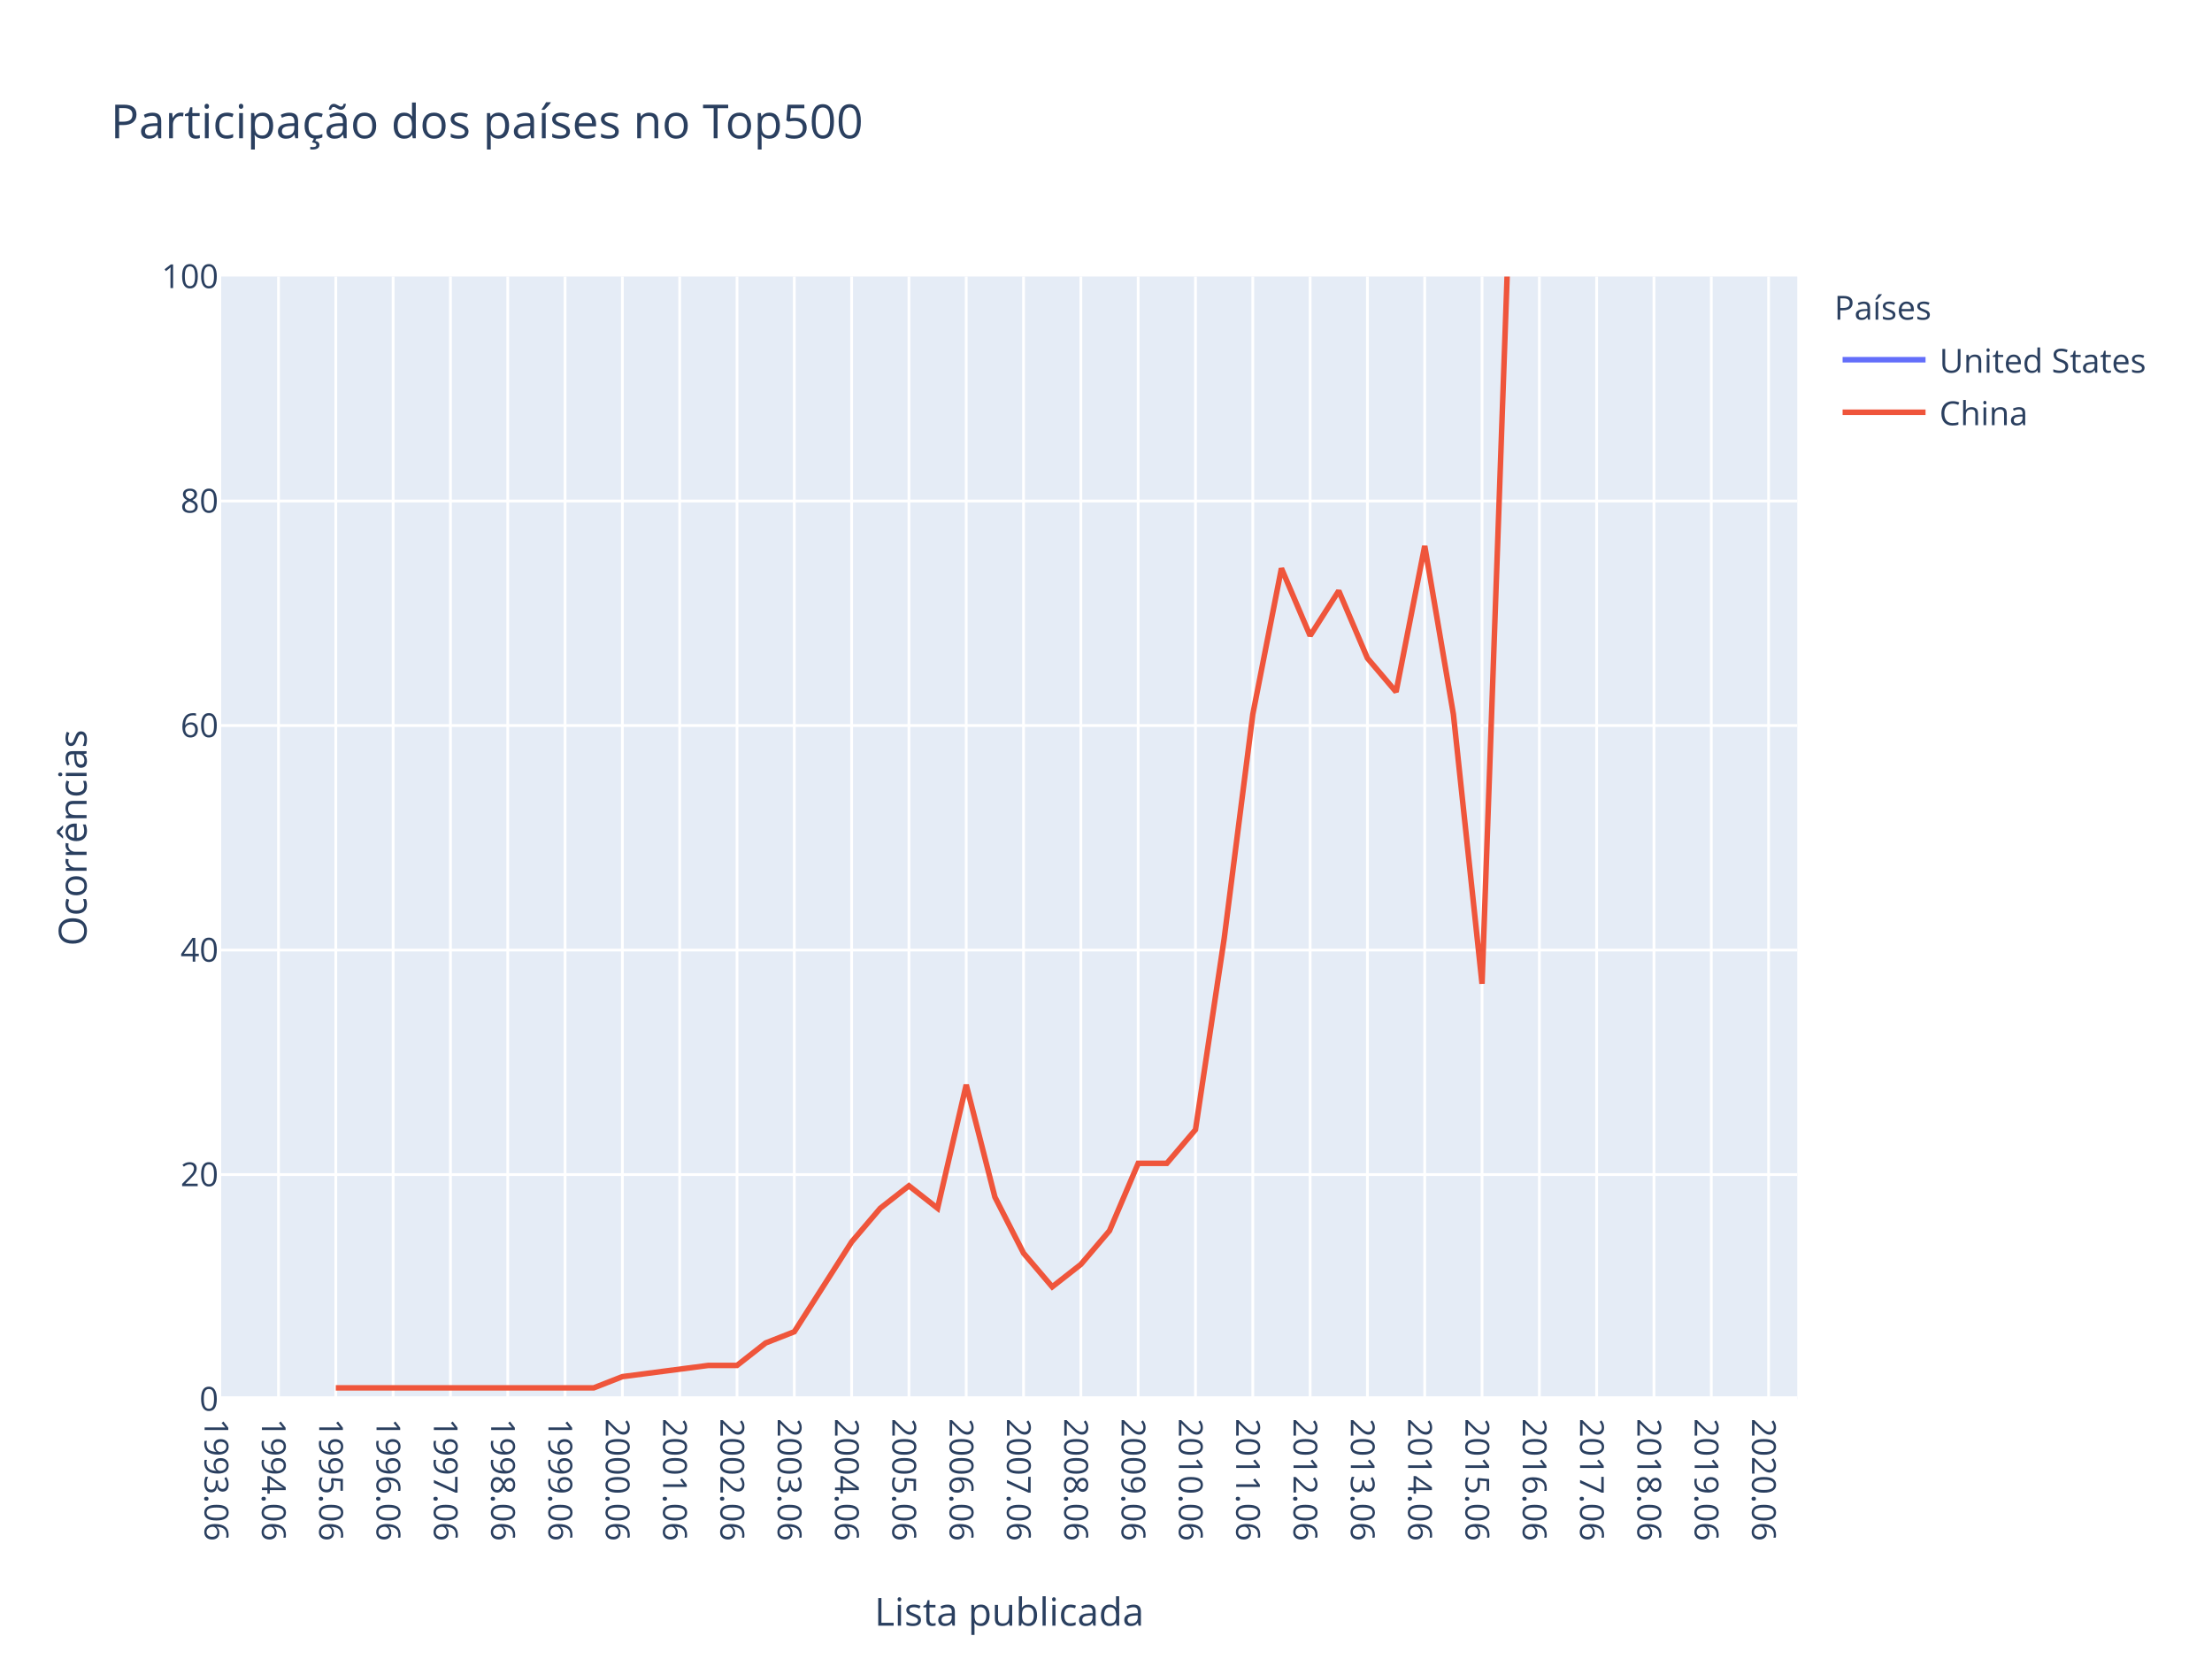
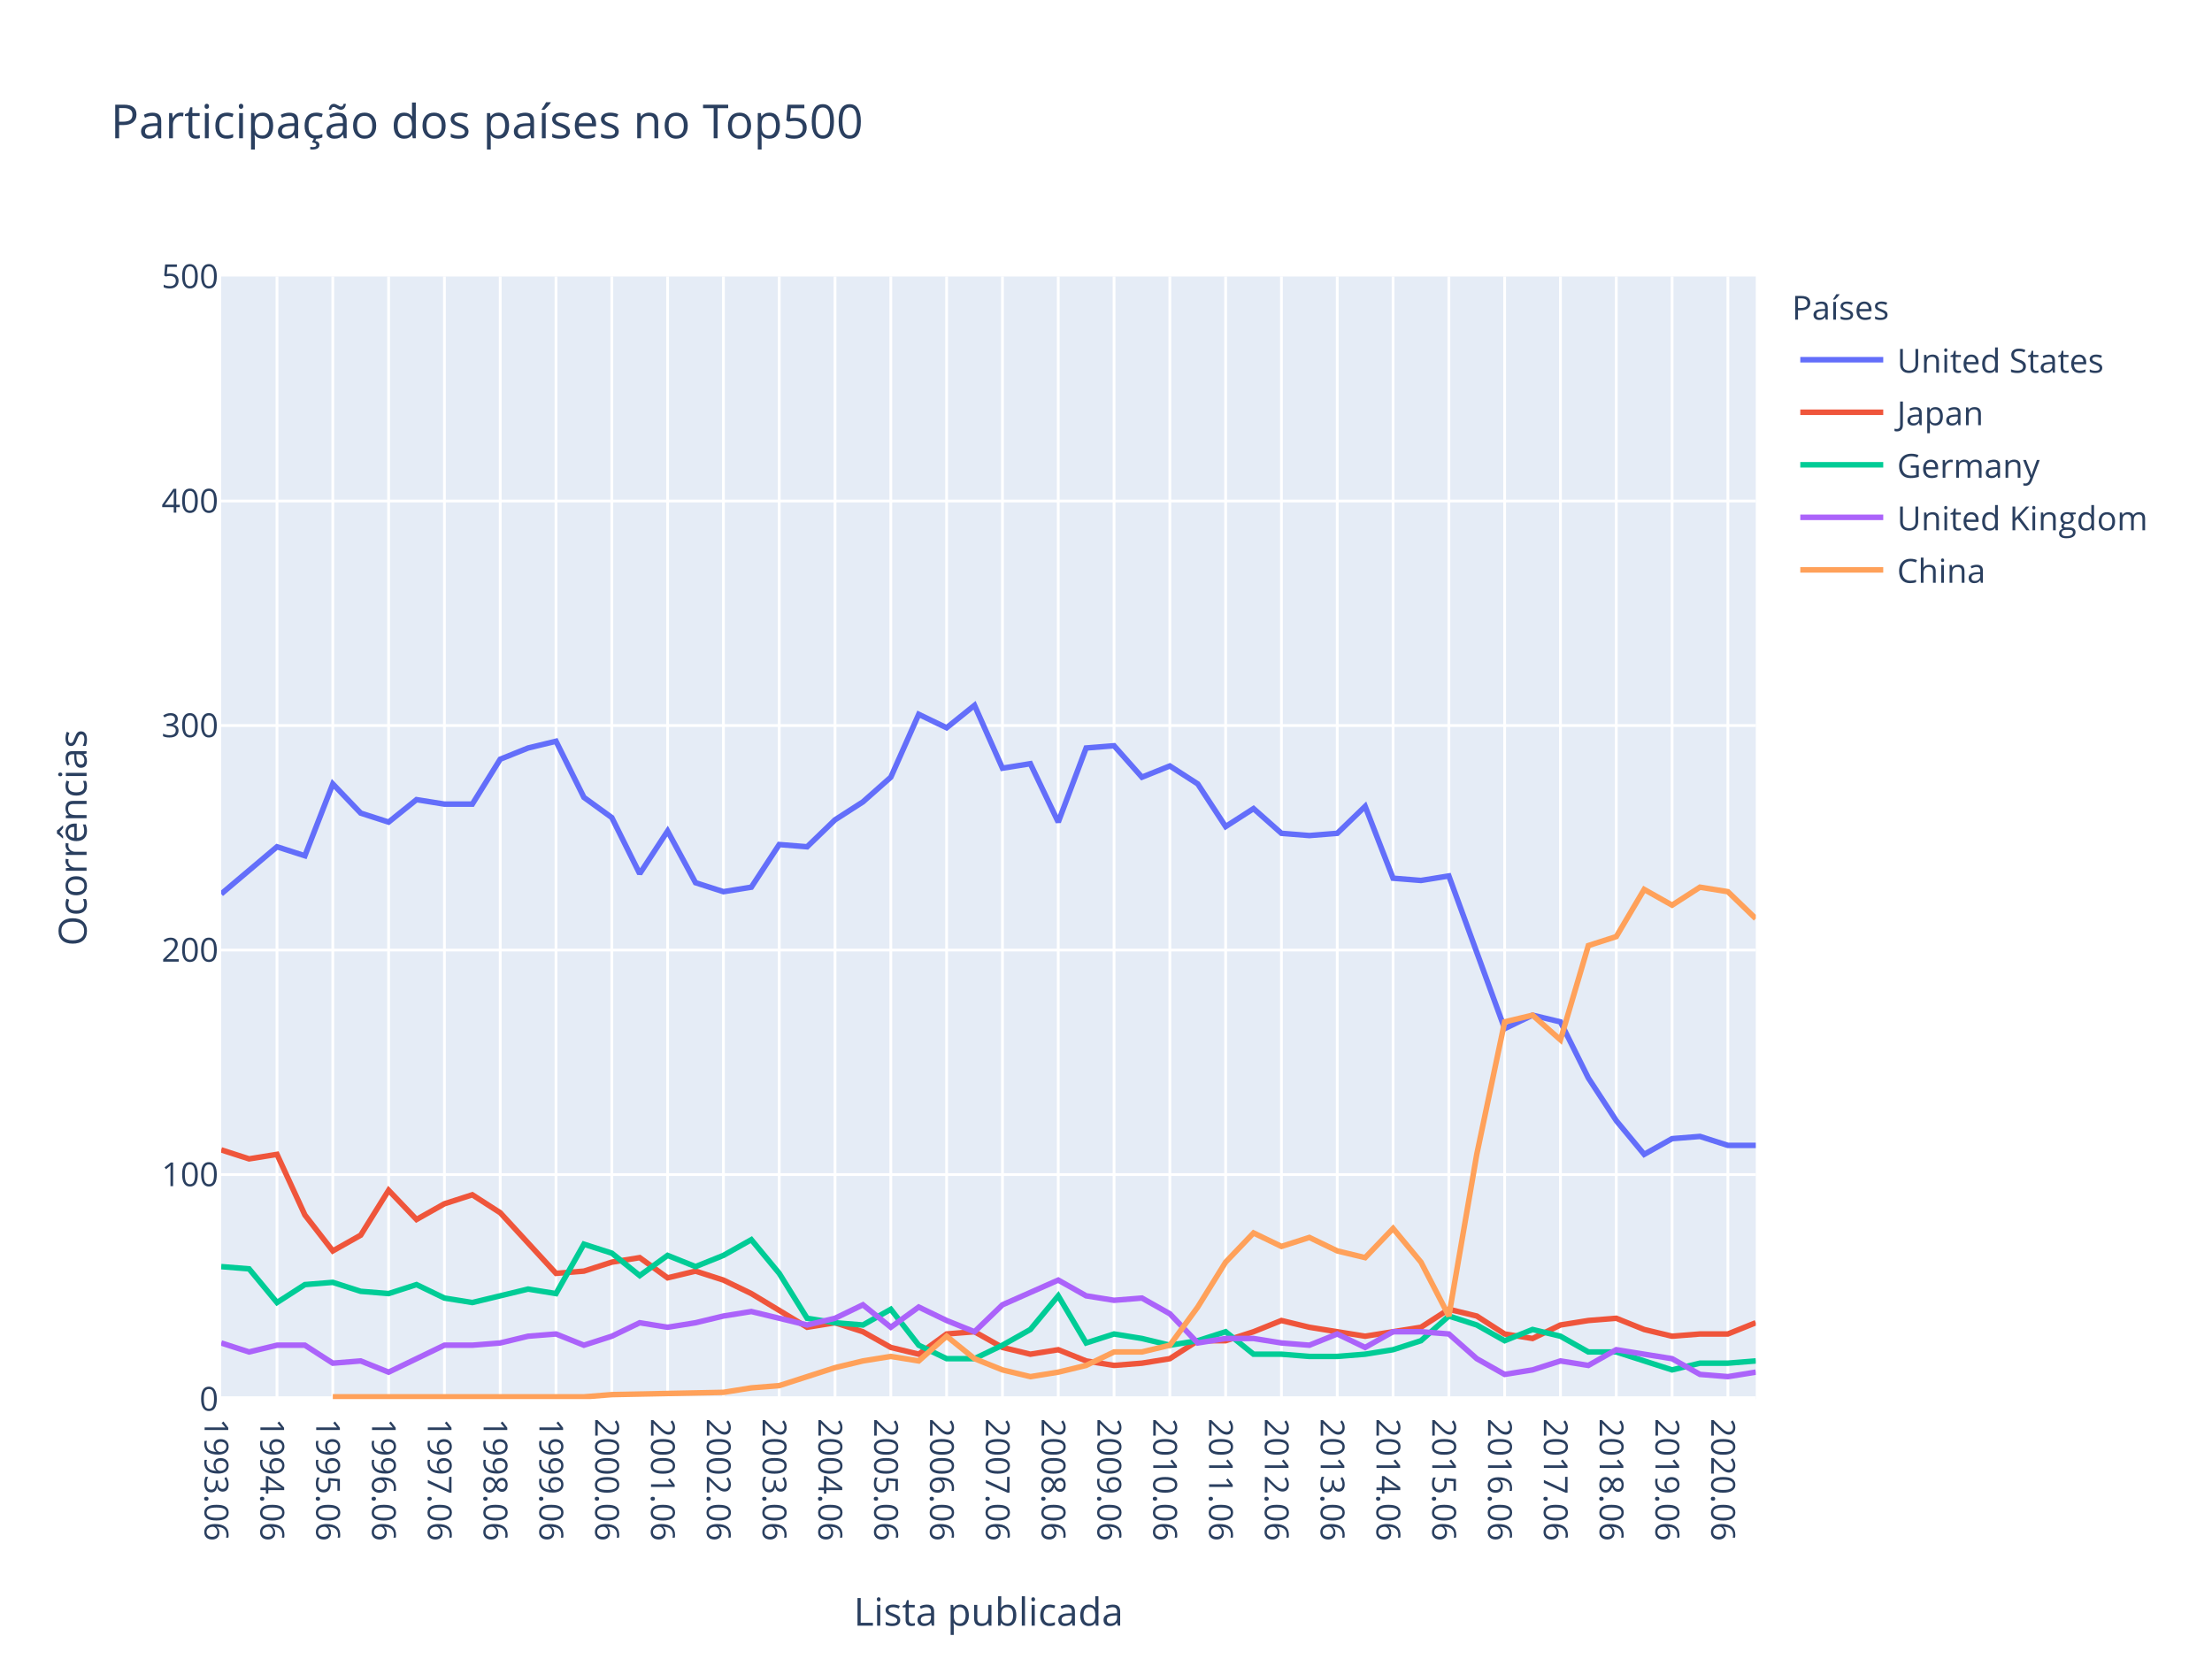
<svg xmlns="http://www.w3.org/2000/svg" class="main-svg" width="800" height="600" style="" viewBox="0 0 800 600">
  <rect x="0" y="0" width="800" height="600" style="fill: rgb(255, 255, 255); fill-opacity: 1;" />
-   <defs id="defs-06a3f6">
+   <defs id="defs-6c4964">
    <g class="clips">
-       <clipPath id="clip06a3f6xyplot" class="plotclip">
-         <rect width="570" height="406" />
+       <clipPath id="clip6c4964xyplot" class="plotclip">
+         <rect width="555" height="406" />
      </clipPath>
-       <clipPath class="axesclip" id="clip06a3f6x">
-         <rect x="80" y="0" width="570" height="600" />
+       <clipPath class="axesclip" id="clip6c4964x">
+         <rect x="80" y="0" width="555" height="600" />
      </clipPath>
-       <clipPath class="axesclip" id="clip06a3f6y">
+       <clipPath class="axesclip" id="clip6c4964y">
        <rect x="0" y="100" width="800" height="406" />
      </clipPath>
-       <clipPath class="axesclip" id="clip06a3f6xy">
-         <rect x="80" y="100" width="570" height="406" />
+       <clipPath class="axesclip" id="clip6c4964xy">
+         <rect x="80" y="100" width="555" height="406" />
      </clipPath>
    </g>
    <g class="gradients" />
  </defs>
  <g class="bglayer">
-     <rect class="bg" x="80" y="100" width="570" height="406" style="fill: rgb(229, 236, 246); fill-opacity: 1; stroke-width: 0;" />
+     <rect class="bg" x="80" y="100" width="555" height="406" style="fill: rgb(229, 236, 246); fill-opacity: 1; stroke-width: 0;" />
  </g>
  <g class="layer-below">
    <g class="imagelayer" />
    <g class="shapelayer" />
  </g>
  <g class="cartesianlayer">
    <g class="subplot xy">
      <g class="layer-subplot">
        <g class="shapelayer" />
        <g class="imagelayer" />
      </g>
      <g class="gridlayer">
        <g class="x">
-           <path class="xgrid crisp" transform="translate(100.73,0)" d="M0,100v406" style="stroke: rgb(255, 255, 255); stroke-opacity: 1; stroke-width: 1px;" />
-           <path class="xgrid crisp" transform="translate(121.45,0)" d="M0,100v406" style="stroke: rgb(255, 255, 255); stroke-opacity: 1; stroke-width: 1px;" />
-           <path class="xgrid crisp" transform="translate(142.18,0)" d="M0,100v406" style="stroke: rgb(255, 255, 255); stroke-opacity: 1; stroke-width: 1px;" />
-           <path class="xgrid crisp" transform="translate(162.91,0)" d="M0,100v406" style="stroke: rgb(255, 255, 255); stroke-opacity: 1; stroke-width: 1px;" />
-           <path class="xgrid crisp" transform="translate(183.64,0)" d="M0,100v406" style="stroke: rgb(255, 255, 255); stroke-opacity: 1; stroke-width: 1px;" />
-           <path class="xgrid crisp" transform="translate(204.36,0)" d="M0,100v406" style="stroke: rgb(255, 255, 255); stroke-opacity: 1; stroke-width: 1px;" />
-           <path class="xgrid crisp" transform="translate(225.09,0)" d="M0,100v406" style="stroke: rgb(255, 255, 255); stroke-opacity: 1; stroke-width: 1px;" />
-           <path class="xgrid crisp" transform="translate(245.82,0)" d="M0,100v406" style="stroke: rgb(255, 255, 255); stroke-opacity: 1; stroke-width: 1px;" />
-           <path class="xgrid crisp" transform="translate(266.55,0)" d="M0,100v406" style="stroke: rgb(255, 255, 255); stroke-opacity: 1; stroke-width: 1px;" />
-           <path class="xgrid crisp" transform="translate(287.27,0)" d="M0,100v406" style="stroke: rgb(255, 255, 255); stroke-opacity: 1; stroke-width: 1px;" />
-           <path class="xgrid crisp" transform="translate(308,0)" d="M0,100v406" style="stroke: rgb(255, 255, 255); stroke-opacity: 1; stroke-width: 1px;" />
-           <path class="xgrid crisp" transform="translate(328.73,0)" d="M0,100v406" style="stroke: rgb(255, 255, 255); stroke-opacity: 1; stroke-width: 1px;" />
-           <path class="xgrid crisp" transform="translate(349.45,0)" d="M0,100v406" style="stroke: rgb(255, 255, 255); stroke-opacity: 1; stroke-width: 1px;" />
-           <path class="xgrid crisp" transform="translate(370.18,0)" d="M0,100v406" style="stroke: rgb(255, 255, 255); stroke-opacity: 1; stroke-width: 1px;" />
-           <path class="xgrid crisp" transform="translate(390.91,0)" d="M0,100v406" style="stroke: rgb(255, 255, 255); stroke-opacity: 1; stroke-width: 1px;" />
-           <path class="xgrid crisp" transform="translate(411.64,0)" d="M0,100v406" style="stroke: rgb(255, 255, 255); stroke-opacity: 1; stroke-width: 1px;" />
-           <path class="xgrid crisp" transform="translate(432.36,0)" d="M0,100v406" style="stroke: rgb(255, 255, 255); stroke-opacity: 1; stroke-width: 1px;" />
-           <path class="xgrid crisp" transform="translate(453.09,0)" d="M0,100v406" style="stroke: rgb(255, 255, 255); stroke-opacity: 1; stroke-width: 1px;" />
-           <path class="xgrid crisp" transform="translate(473.82,0)" d="M0,100v406" style="stroke: rgb(255, 255, 255); stroke-opacity: 1; stroke-width: 1px;" />
-           <path class="xgrid crisp" transform="translate(494.55,0)" d="M0,100v406" style="stroke: rgb(255, 255, 255); stroke-opacity: 1; stroke-width: 1px;" />
-           <path class="xgrid crisp" transform="translate(515.27,0)" d="M0,100v406" style="stroke: rgb(255, 255, 255); stroke-opacity: 1; stroke-width: 1px;" />
-           <path class="xgrid crisp" transform="translate(536,0)" d="M0,100v406" style="stroke: rgb(255, 255, 255); stroke-opacity: 1; stroke-width: 1px;" />
-           <path class="xgrid crisp" transform="translate(556.73,0)" d="M0,100v406" style="stroke: rgb(255, 255, 255); stroke-opacity: 1; stroke-width: 1px;" />
-           <path class="xgrid crisp" transform="translate(577.45,0)" d="M0,100v406" style="stroke: rgb(255, 255, 255); stroke-opacity: 1; stroke-width: 1px;" />
-           <path class="xgrid crisp" transform="translate(598.18,0)" d="M0,100v406" style="stroke: rgb(255, 255, 255); stroke-opacity: 1; stroke-width: 1px;" />
-           <path class="xgrid crisp" transform="translate(618.91,0)" d="M0,100v406" style="stroke: rgb(255, 255, 255); stroke-opacity: 1; stroke-width: 1px;" />
-           <path class="xgrid crisp" transform="translate(639.64,0)" d="M0,100v406" style="stroke: rgb(255, 255, 255); stroke-opacity: 1; stroke-width: 1px;" />
+           <path class="xgrid crisp" transform="translate(100.18,0)" d="M0,100v406" style="stroke: rgb(255, 255, 255); stroke-opacity: 1; stroke-width: 1px;" />
+           <path class="xgrid crisp" transform="translate(120.36,0)" d="M0,100v406" style="stroke: rgb(255, 255, 255); stroke-opacity: 1; stroke-width: 1px;" />
+           <path class="xgrid crisp" transform="translate(140.55,0)" d="M0,100v406" style="stroke: rgb(255, 255, 255); stroke-opacity: 1; stroke-width: 1px;" />
+           <path class="xgrid crisp" transform="translate(160.73,0)" d="M0,100v406" style="stroke: rgb(255, 255, 255); stroke-opacity: 1; stroke-width: 1px;" />
+           <path class="xgrid crisp" transform="translate(180.91,0)" d="M0,100v406" style="stroke: rgb(255, 255, 255); stroke-opacity: 1; stroke-width: 1px;" />
+           <path class="xgrid crisp" transform="translate(201.09,0)" d="M0,100v406" style="stroke: rgb(255, 255, 255); stroke-opacity: 1; stroke-width: 1px;" />
+           <path class="xgrid crisp" transform="translate(221.27,0)" d="M0,100v406" style="stroke: rgb(255, 255, 255); stroke-opacity: 1; stroke-width: 1px;" />
+           <path class="xgrid crisp" transform="translate(241.45,0)" d="M0,100v406" style="stroke: rgb(255, 255, 255); stroke-opacity: 1; stroke-width: 1px;" />
+           <path class="xgrid crisp" transform="translate(261.64,0)" d="M0,100v406" style="stroke: rgb(255, 255, 255); stroke-opacity: 1; stroke-width: 1px;" />
+           <path class="xgrid crisp" transform="translate(281.82,0)" d="M0,100v406" style="stroke: rgb(255, 255, 255); stroke-opacity: 1; stroke-width: 1px;" />
+           <path class="xgrid crisp" transform="translate(302,0)" d="M0,100v406" style="stroke: rgb(255, 255, 255); stroke-opacity: 1; stroke-width: 1px;" />
+           <path class="xgrid crisp" transform="translate(322.18,0)" d="M0,100v406" style="stroke: rgb(255, 255, 255); stroke-opacity: 1; stroke-width: 1px;" />
+           <path class="xgrid crisp" transform="translate(342.36,0)" d="M0,100v406" style="stroke: rgb(255, 255, 255); stroke-opacity: 1; stroke-width: 1px;" />
+           <path class="xgrid crisp" transform="translate(362.55,0)" d="M0,100v406" style="stroke: rgb(255, 255, 255); stroke-opacity: 1; stroke-width: 1px;" />
+           <path class="xgrid crisp" transform="translate(382.73,0)" d="M0,100v406" style="stroke: rgb(255, 255, 255); stroke-opacity: 1; stroke-width: 1px;" />
+           <path class="xgrid crisp" transform="translate(402.91,0)" d="M0,100v406" style="stroke: rgb(255, 255, 255); stroke-opacity: 1; stroke-width: 1px;" />
+           <path class="xgrid crisp" transform="translate(423.09,0)" d="M0,100v406" style="stroke: rgb(255, 255, 255); stroke-opacity: 1; stroke-width: 1px;" />
+           <path class="xgrid crisp" transform="translate(443.27,0)" d="M0,100v406" style="stroke: rgb(255, 255, 255); stroke-opacity: 1; stroke-width: 1px;" />
+           <path class="xgrid crisp" transform="translate(463.45,0)" d="M0,100v406" style="stroke: rgb(255, 255, 255); stroke-opacity: 1; stroke-width: 1px;" />
+           <path class="xgrid crisp" transform="translate(483.64,0)" d="M0,100v406" style="stroke: rgb(255, 255, 255); stroke-opacity: 1; stroke-width: 1px;" />
+           <path class="xgrid crisp" transform="translate(503.82,0)" d="M0,100v406" style="stroke: rgb(255, 255, 255); stroke-opacity: 1; stroke-width: 1px;" />
+           <path class="xgrid crisp" transform="translate(524,0)" d="M0,100v406" style="stroke: rgb(255, 255, 255); stroke-opacity: 1; stroke-width: 1px;" />
+           <path class="xgrid crisp" transform="translate(544.18,0)" d="M0,100v406" style="stroke: rgb(255, 255, 255); stroke-opacity: 1; stroke-width: 1px;" />
+           <path class="xgrid crisp" transform="translate(564.36,0)" d="M0,100v406" style="stroke: rgb(255, 255, 255); stroke-opacity: 1; stroke-width: 1px;" />
+           <path class="xgrid crisp" transform="translate(584.55,0)" d="M0,100v406" style="stroke: rgb(255, 255, 255); stroke-opacity: 1; stroke-width: 1px;" />
+           <path class="xgrid crisp" transform="translate(604.73,0)" d="M0,100v406" style="stroke: rgb(255, 255, 255); stroke-opacity: 1; stroke-width: 1px;" />
+           <path class="xgrid crisp" transform="translate(624.91,0)" d="M0,100v406" style="stroke: rgb(255, 255, 255); stroke-opacity: 1; stroke-width: 1px;" />
        </g>
        <g class="y">
-           <path class="ygrid crisp" transform="translate(0,424.8)" d="M80,0h570" style="stroke: rgb(255, 255, 255); stroke-opacity: 1; stroke-width: 1px;" />
-           <path class="ygrid crisp" transform="translate(0,343.6)" d="M80,0h570" style="stroke: rgb(255, 255, 255); stroke-opacity: 1; stroke-width: 1px;" />
-           <path class="ygrid crisp" transform="translate(0,262.4)" d="M80,0h570" style="stroke: rgb(255, 255, 255); stroke-opacity: 1; stroke-width: 1px;" />
-           <path class="ygrid crisp" transform="translate(0,181.2)" d="M80,0h570" style="stroke: rgb(255, 255, 255); stroke-opacity: 1; stroke-width: 1px;" />
+           <path class="ygrid crisp" transform="translate(0,424.8)" d="M80,0h555" style="stroke: rgb(255, 255, 255); stroke-opacity: 1; stroke-width: 1px;" />
+           <path class="ygrid crisp" transform="translate(0,343.6)" d="M80,0h555" style="stroke: rgb(255, 255, 255); stroke-opacity: 1; stroke-width: 1px;" />
+           <path class="ygrid crisp" transform="translate(0,262.4)" d="M80,0h555" style="stroke: rgb(255, 255, 255); stroke-opacity: 1; stroke-width: 1px;" />
+           <path class="ygrid crisp" transform="translate(0,181.2)" d="M80,0h555" style="stroke: rgb(255, 255, 255); stroke-opacity: 1; stroke-width: 1px;" />
        </g>
      </g>
      <g class="zerolinelayer">
-         <path class="yzl zl crisp" transform="translate(0,506)" d="M80,0h570" style="stroke: rgb(255, 255, 255); stroke-opacity: 1; stroke-width: 2px;" />
+         <path class="yzl zl crisp" transform="translate(0,506)" d="M80,0h555" style="stroke: rgb(255, 255, 255); stroke-opacity: 1; stroke-width: 2px;" />
      </g>
      <path class="xlines-below" />
      <path class="ylines-below" />
      <g class="overlines-below" />
      <g class="xaxislayer-below" />
      <g class="yaxislayer-below" />
      <g class="overaxes-below" />
-       <g class="plot" transform="translate(80,100)" clip-path="url('#clip06a3f6xyplot')">
+       <g class="plot" transform="translate(80,100)" clip-path="url('#clip6c4964xyplot')">
        <g class="scatterlayer mlayer">
-           <g class="trace scatter trace2d0160" style="stroke-miterlimit: 2; opacity: 1;">
-             <g class="fills" />
-             <g class="errorbars" />
-             <g class="lines">
-               <path class="js-line" d="M0,-507.5L20.73,-592.76L31.09,-576.52L41.45,-706.44L51.82,-653.66L62.18,-637.42L72.55,-678.02L93.27,-669.9L103.64,-751.1L124.36,-783.58L134.73,-682.08L145.09,-645.54L155.45,-544.04L165.82,-621.18L176.18,-527.8L186.55,-511.56L196.91,-519.68L207.27,-596.82L217.64,-592.76L228,-641.48L248.73,-718.62L259.09,-832.3L269.45,-807.94L279.82,-848.54L310.91,-637.42L321.27,-771.4L331.64,-775.46L342,-718.62L352.36,-738.92L362.73,-706.44L373.09,-629.3L383.45,-661.78L404.18,-613.06L414.55,-617.12L424.91,-665.84L435.27,-535.92L445.64,-531.86L456,-539.98L476.73,-263.9L487.09,-288.26L497.45,-276.08L507.82,-174.58L518.18,-97.44L528.55,-36.54L538.91,-64.96L549.27,-69.02L559.64,-52.78L570,-52.78" style="vector-effect: non-scaling-stroke; fill: none; stroke: rgb(99, 110, 250); stroke-opacity: 1; stroke-width: 2px; opacity: 1;" />
-             </g>
-             <g class="points" />
-             <g class="text" />
-           </g>
-           <g class="trace scatter trace766402" style="stroke-miterlimit: 2; opacity: 1;">
-             <g class="fills" />
-             <g class="errorbars" />
-             <g class="lines">
-               <path class="js-line" d="M41.45,401.94L134.73,401.94L145.09,397.88L176.18,393.82L186.55,393.82L196.91,385.7L207.27,381.64L228,349.16L238.36,336.98L248.73,328.86L259.09,336.98L269.45,292.32L279.82,332.92L290.18,353.22L300.55,365.4L310.91,357.28L321.27,345.1L331.64,320.74L342,320.74L352.36,308.56L362.73,239.54L373.09,158.34L383.45,105.56L393.82,129.92L404.18,113.68L414.55,138.04L424.91,150.22L435.27,97.44L445.64,158.34L456,255.78L466.36,-36.54L476.73,-276.08L487.09,-288.26L497.45,-243.6L507.82,-414.12L518.18,-430.36L528.55,-515.62L538.91,-487.2L549.27,-519.68L559.64,-511.56L570,-462.84" style="vector-effect: non-scaling-stroke; fill: none; stroke: rgb(239, 85, 59); stroke-opacity: 1; stroke-width: 2px; opacity: 1;" />
+           <g class="trace scatter tracedc8833" style="stroke-miterlimit: 2; opacity: 1;">
+             <g class="fills" />
+             <g class="errorbars" />
+             <g class="lines">
+               <path class="js-line" d="M0,223.3L20.18,206.25L30.27,209.5L40.36,183.51L50.45,194.07L60.55,197.32L70.64,189.2L80.73,190.82L90.82,190.82L100.91,174.58L111,170.52L121.09,168.08L131.18,188.38L141.27,195.69L151.36,215.99L161.45,200.56L171.55,219.24L181.64,222.49L191.73,220.86L201.82,205.44L211.91,206.25L222,196.5L232.09,190.01L242.18,181.08L252.27,158.34L262.36,163.21L272.45,155.09L282.55,177.83L292.64,176.2L302.73,197.32L312.82,170.52L322.91,169.71L333,181.08L343.09,177.02L353.18,183.51L363.27,198.94L373.36,192.44L383.45,201.38L393.55,202.19L403.64,201.38L413.73,191.63L423.82,217.62L433.91,218.43L444,216.8L454.09,244.41L464.18,272.02L474.27,267.15L484.36,269.58L494.45,289.88L504.55,305.31L514.64,317.49L524.73,311.81L534.82,311L544.91,314.24L555,314.24" style="vector-effect: non-scaling-stroke; fill: none; stroke: rgb(99, 110, 250); stroke-opacity: 1; stroke-width: 2px; opacity: 1;" />
+             </g>
+             <g class="points" />
+             <g class="text" />
+           </g>
+           <g class="trace scatter traced08e39" style="stroke-miterlimit: 2; opacity: 1;">
+             <g class="fills" />
+             <g class="errorbars" />
+             <g class="lines">
+               <path class="js-line" d="M0,315.87L10.09,319.12L20.18,317.49L30.27,339.42L40.36,352.41L50.45,346.72L60.55,330.48L70.64,341.04L80.73,335.36L90.82,332.11L100.91,338.6L121.09,360.53L131.18,359.72L141.27,356.47L151.36,354.84L161.45,362.15L171.55,359.72L181.64,362.96L191.73,367.84L211.91,380.02L222,378.39L232.09,381.64L242.18,387.32L252.27,389.76L262.36,382.45L272.45,381.64L282.55,387.32L292.64,389.76L302.73,388.14L312.82,392.2L322.91,393.82L333,393.01L343.09,391.38L353.18,384.89L363.27,384.89L373.36,381.64L383.45,377.58L393.55,380.02L403.64,381.64L413.73,383.26L423.82,381.64L433.91,380.02L444,373.52L454.09,375.96L464.18,382.45L474.27,384.08L484.36,379.2L494.45,377.58L504.55,376.77L514.64,380.83L524.73,383.26L534.82,382.45L544.91,382.45L555,378.39" style="vector-effect: non-scaling-stroke; fill: none; stroke: rgb(239, 85, 59); stroke-opacity: 1; stroke-width: 2px; opacity: 1;" />
+             </g>
+             <g class="points" />
+             <g class="text" />
+           </g>
+           <g class="trace scatter trace5073de" style="stroke-miterlimit: 2; opacity: 1;">
+             <g class="fills" />
+             <g class="errorbars" />
+             <g class="lines">
+               <path class="js-line" d="M0,358.09L10.09,358.9L20.18,371.08L30.27,364.59L40.36,363.78L50.45,367.02L60.55,367.84L70.64,364.59L80.73,369.46L90.82,371.08L100.91,368.65L111,366.21L121.09,367.84L131.18,349.97L141.27,353.22L151.36,361.34L161.45,354.03L171.55,358.09L181.64,354.03L191.73,348.35L201.82,360.53L211.91,376.77L222,378.39L232.09,379.2L242.18,373.52L252.27,386.51L262.36,391.38L272.45,391.38L282.55,386.51L292.64,380.83L302.73,368.65L312.82,385.7L322.91,382.45L333,384.08L343.09,386.51L353.18,384.89L363.27,381.64L373.36,389.76L383.45,389.76L393.55,390.57L403.64,390.57L413.73,389.76L423.82,388.14L433.91,384.89L444,375.96L454.09,379.2L464.18,384.89L474.27,380.83L484.36,383.26L494.45,388.95L504.55,388.95L524.73,395.44L534.82,393.01L544.91,393.01L555,392.2" style="vector-effect: non-scaling-stroke; fill: none; stroke: rgb(0, 204, 150); stroke-opacity: 1; stroke-width: 2px; opacity: 1;" />
+             </g>
+             <g class="points" />
+             <g class="text" />
+           </g>
+           <g class="trace scatter trace788cfe" style="stroke-miterlimit: 2; opacity: 1;">
+             <g class="fills" />
+             <g class="errorbars" />
+             <g class="lines">
+               <path class="js-line" d="M0,385.7L10.09,388.95L20.18,386.51L30.27,386.51L40.36,393.01L50.45,392.2L60.55,396.26L80.73,386.51L90.82,386.51L100.91,385.7L111,383.26L121.09,382.45L131.18,386.51L141.27,383.26L151.36,378.39L161.45,380.02L171.55,378.39L181.64,375.96L191.73,374.33L211.91,379.2L222,376.77L232.09,371.9L242.18,380.02L252.27,372.71L262.36,377.58L272.45,381.64L282.55,371.9L302.73,362.96L312.82,368.65L322.91,370.27L333,369.46L343.09,375.14L353.18,385.7L363.27,384.08L373.36,384.08L383.45,385.7L393.55,386.51L403.64,382.45L413.73,387.32L423.82,381.64L433.91,381.64L444,382.45L454.09,391.38L464.18,397.07L474.27,395.44L484.36,392.2L494.45,393.82L504.55,388.14L514.64,389.76L524.73,391.38L534.82,397.07L544.91,397.88L555,396.26" style="vector-effect: non-scaling-stroke; fill: none; stroke: rgb(171, 99, 250); stroke-opacity: 1; stroke-width: 2px; opacity: 1;" />
+             </g>
+             <g class="points" />
+             <g class="text" />
+           </g>
+           <g class="trace scatter trace3450dc" style="stroke-miterlimit: 2; opacity: 1;">
+             <g class="fills" />
+             <g class="errorbars" />
+             <g class="lines">
+               <path class="js-line" d="M40.36,405.19L131.18,405.19L141.27,404.38L181.64,403.56L191.73,401.94L201.82,401.13L211.91,397.88L222,394.63L232.09,392.2L242.18,390.57L252.27,392.2L262.36,383.26L272.45,391.38L282.55,395.44L292.64,397.88L302.73,396.26L312.82,393.82L322.91,388.95L333,388.95L343.09,386.51L353.18,372.71L363.27,356.47L373.36,345.91L383.45,350.78L393.55,347.54L403.64,352.41L413.73,354.84L423.82,344.29L433.91,356.47L444,375.96L454.09,317.49L464.18,269.58L474.27,267.15L484.36,276.08L494.45,241.98L504.55,238.73L514.64,221.68L524.73,227.36L534.82,220.86L544.91,222.49L555,232.23" style="vector-effect: non-scaling-stroke; fill: none; stroke: rgb(255, 161, 90); stroke-opacity: 1; stroke-width: 2px; opacity: 1;" />
            </g>
            <g class="points" />
            <g class="text" />
          </g>
        </g>
      </g>
      <g class="overplot" />
      <path class="xlines-above crisp" d="M0,0" style="fill: none;" />
      <path class="ylines-above crisp" d="M0,0" style="fill: none;" />
      <g class="overlines-above" />
      <g class="xaxislayer-above">
        <g class="xtick">
          <text text-anchor="start" x="0" y="519" transform="translate(80,0) rotate(90,0,513)" style="font-family: 'Open Sans', verdana, arial, sans-serif; font-size: 12px; fill: rgb(42, 63, 95); fill-opacity: 1; white-space: pre;">1993.06</text>
        </g>
        <g class="xtick">
-           <text text-anchor="start" x="0" y="519" transform="translate(100.73,0) rotate(90,0,513)" style="font-family: 'Open Sans', verdana, arial, sans-serif; font-size: 12px; fill: rgb(42, 63, 95); fill-opacity: 1; white-space: pre;">1994.06</text>
-         </g>
-         <g class="xtick">
-           <text text-anchor="start" x="0" y="519" transform="translate(121.45,0) rotate(90,0,513)" style="font-family: 'Open Sans', verdana, arial, sans-serif; font-size: 12px; fill: rgb(42, 63, 95); fill-opacity: 1; white-space: pre;">1995.06</text>
-         </g>
-         <g class="xtick">
-           <text text-anchor="start" x="0" y="519" transform="translate(142.18,0) rotate(90,0,513)" style="font-family: 'Open Sans', verdana, arial, sans-serif; font-size: 12px; fill: rgb(42, 63, 95); fill-opacity: 1; white-space: pre;">1996.06</text>
-         </g>
-         <g class="xtick">
-           <text text-anchor="start" x="0" y="519" transform="translate(162.91,0) rotate(90,0,513)" style="font-family: 'Open Sans', verdana, arial, sans-serif; font-size: 12px; fill: rgb(42, 63, 95); fill-opacity: 1; white-space: pre;">1997.06</text>
-         </g>
-         <g class="xtick">
-           <text text-anchor="start" x="0" y="519" transform="translate(183.64,0) rotate(90,0,513)" style="font-family: 'Open Sans', verdana, arial, sans-serif; font-size: 12px; fill: rgb(42, 63, 95); fill-opacity: 1; white-space: pre;">1998.06</text>
-         </g>
-         <g class="xtick">
-           <text text-anchor="start" x="0" y="519" transform="translate(204.36,0) rotate(90,0,513)" style="font-family: 'Open Sans', verdana, arial, sans-serif; font-size: 12px; fill: rgb(42, 63, 95); fill-opacity: 1; white-space: pre;">1999.06</text>
-         </g>
-         <g class="xtick">
-           <text text-anchor="start" x="0" y="519" transform="translate(225.09,0) rotate(90,0,513)" style="font-family: 'Open Sans', verdana, arial, sans-serif; font-size: 12px; fill: rgb(42, 63, 95); fill-opacity: 1; white-space: pre;">2000.06</text>
-         </g>
-         <g class="xtick">
-           <text text-anchor="start" x="0" y="519" transform="translate(245.82,0) rotate(90,0,513)" style="font-family: 'Open Sans', verdana, arial, sans-serif; font-size: 12px; fill: rgb(42, 63, 95); fill-opacity: 1; white-space: pre;">2001.06</text>
-         </g>
-         <g class="xtick">
-           <text text-anchor="start" x="0" y="519" transform="translate(266.55,0) rotate(90,0,513)" style="font-family: 'Open Sans', verdana, arial, sans-serif; font-size: 12px; fill: rgb(42, 63, 95); fill-opacity: 1; white-space: pre;">2002.06</text>
-         </g>
-         <g class="xtick">
-           <text text-anchor="start" x="0" y="519" transform="translate(287.27,0) rotate(90,0,513)" style="font-family: 'Open Sans', verdana, arial, sans-serif; font-size: 12px; fill: rgb(42, 63, 95); fill-opacity: 1; white-space: pre;">2003.06</text>
-         </g>
-         <g class="xtick">
-           <text text-anchor="start" x="0" y="519" transform="translate(308,0) rotate(90,0,513)" style="font-family: 'Open Sans', verdana, arial, sans-serif; font-size: 12px; fill: rgb(42, 63, 95); fill-opacity: 1; white-space: pre;">2004.06</text>
-         </g>
-         <g class="xtick">
-           <text text-anchor="start" x="0" y="519" transform="translate(328.73,0) rotate(90,0,513)" style="font-family: 'Open Sans', verdana, arial, sans-serif; font-size: 12px; fill: rgb(42, 63, 95); fill-opacity: 1; white-space: pre;">2005.06</text>
-         </g>
-         <g class="xtick">
-           <text text-anchor="start" x="0" y="519" transform="translate(349.45,0) rotate(90,0,513)" style="font-family: 'Open Sans', verdana, arial, sans-serif; font-size: 12px; fill: rgb(42, 63, 95); fill-opacity: 1; white-space: pre;">2006.06</text>
-         </g>
-         <g class="xtick">
-           <text text-anchor="start" x="0" y="519" transform="translate(370.18,0) rotate(90,0,513)" style="font-family: 'Open Sans', verdana, arial, sans-serif; font-size: 12px; fill: rgb(42, 63, 95); fill-opacity: 1; white-space: pre;">2007.06</text>
-         </g>
-         <g class="xtick">
-           <text text-anchor="start" x="0" y="519" transform="translate(390.91,0) rotate(90,0,513)" style="font-family: 'Open Sans', verdana, arial, sans-serif; font-size: 12px; fill: rgb(42, 63, 95); fill-opacity: 1; white-space: pre;">2008.06</text>
-         </g>
-         <g class="xtick">
-           <text text-anchor="start" x="0" y="519" transform="translate(411.64,0) rotate(90,0,513)" style="font-family: 'Open Sans', verdana, arial, sans-serif; font-size: 12px; fill: rgb(42, 63, 95); fill-opacity: 1; white-space: pre;">2009.06</text>
-         </g>
-         <g class="xtick">
-           <text text-anchor="start" x="0" y="519" transform="translate(432.36,0) rotate(90,0,513)" style="font-family: 'Open Sans', verdana, arial, sans-serif; font-size: 12px; fill: rgb(42, 63, 95); fill-opacity: 1; white-space: pre;">2010.06</text>
-         </g>
-         <g class="xtick">
-           <text text-anchor="start" x="0" y="519" transform="translate(453.09,0) rotate(90,0,513)" style="font-family: 'Open Sans', verdana, arial, sans-serif; font-size: 12px; fill: rgb(42, 63, 95); fill-opacity: 1; white-space: pre;">2011.06</text>
-         </g>
-         <g class="xtick">
-           <text text-anchor="start" x="0" y="519" transform="translate(473.82,0) rotate(90,0,513)" style="font-family: 'Open Sans', verdana, arial, sans-serif; font-size: 12px; fill: rgb(42, 63, 95); fill-opacity: 1; white-space: pre;">2012.06</text>
-         </g>
-         <g class="xtick">
-           <text text-anchor="start" x="0" y="519" transform="translate(494.55,0) rotate(90,0,513)" style="font-family: 'Open Sans', verdana, arial, sans-serif; font-size: 12px; fill: rgb(42, 63, 95); fill-opacity: 1; white-space: pre;">2013.06</text>
-         </g>
-         <g class="xtick">
-           <text text-anchor="start" x="0" y="519" transform="translate(515.27,0) rotate(90,0,513)" style="font-family: 'Open Sans', verdana, arial, sans-serif; font-size: 12px; fill: rgb(42, 63, 95); fill-opacity: 1; white-space: pre;">2014.06</text>
-         </g>
-         <g class="xtick">
-           <text text-anchor="start" x="0" y="519" transform="translate(536,0) rotate(90,0,513)" style="font-family: 'Open Sans', verdana, arial, sans-serif; font-size: 12px; fill: rgb(42, 63, 95); fill-opacity: 1; white-space: pre;">2015.06</text>
-         </g>
-         <g class="xtick">
-           <text text-anchor="start" x="0" y="519" transform="translate(556.73,0) rotate(90,0,513)" style="font-family: 'Open Sans', verdana, arial, sans-serif; font-size: 12px; fill: rgb(42, 63, 95); fill-opacity: 1; white-space: pre;">2016.06</text>
-         </g>
-         <g class="xtick">
-           <text text-anchor="start" x="0" y="519" transform="translate(577.45,0) rotate(90,0,513)" style="font-family: 'Open Sans', verdana, arial, sans-serif; font-size: 12px; fill: rgb(42, 63, 95); fill-opacity: 1; white-space: pre;">2017.06</text>
-         </g>
-         <g class="xtick">
-           <text text-anchor="start" x="0" y="519" transform="translate(598.18,0) rotate(90,0,513)" style="font-family: 'Open Sans', verdana, arial, sans-serif; font-size: 12px; fill: rgb(42, 63, 95); fill-opacity: 1; white-space: pre;">2018.06</text>
-         </g>
-         <g class="xtick">
-           <text text-anchor="start" x="0" y="519" transform="translate(618.91,0) rotate(90,0,513)" style="font-family: 'Open Sans', verdana, arial, sans-serif; font-size: 12px; fill: rgb(42, 63, 95); fill-opacity: 1; white-space: pre;">2019.06</text>
-         </g>
-         <g class="xtick">
-           <text text-anchor="start" x="0" y="519" transform="translate(639.64,0) rotate(90,0,513)" style="font-family: 'Open Sans', verdana, arial, sans-serif; font-size: 12px; fill: rgb(42, 63, 95); fill-opacity: 1; white-space: pre;">2020.06</text>
+           <text text-anchor="start" x="0" y="519" transform="translate(100.18,0) rotate(90,0,513)" style="font-family: 'Open Sans', verdana, arial, sans-serif; font-size: 12px; fill: rgb(42, 63, 95); fill-opacity: 1; white-space: pre;">1994.06</text>
+         </g>
+         <g class="xtick">
+           <text text-anchor="start" x="0" y="519" transform="translate(120.36,0) rotate(90,0,513)" style="font-family: 'Open Sans', verdana, arial, sans-serif; font-size: 12px; fill: rgb(42, 63, 95); fill-opacity: 1; white-space: pre;">1995.06</text>
+         </g>
+         <g class="xtick">
+           <text text-anchor="start" x="0" y="519" transform="translate(140.55,0) rotate(90,0,513)" style="font-family: 'Open Sans', verdana, arial, sans-serif; font-size: 12px; fill: rgb(42, 63, 95); fill-opacity: 1; white-space: pre;">1996.06</text>
+         </g>
+         <g class="xtick">
+           <text text-anchor="start" x="0" y="519" transform="translate(160.73,0) rotate(90,0,513)" style="font-family: 'Open Sans', verdana, arial, sans-serif; font-size: 12px; fill: rgb(42, 63, 95); fill-opacity: 1; white-space: pre;">1997.06</text>
+         </g>
+         <g class="xtick">
+           <text text-anchor="start" x="0" y="519" transform="translate(180.91,0) rotate(90,0,513)" style="font-family: 'Open Sans', verdana, arial, sans-serif; font-size: 12px; fill: rgb(42, 63, 95); fill-opacity: 1; white-space: pre;">1998.06</text>
+         </g>
+         <g class="xtick">
+           <text text-anchor="start" x="0" y="519" transform="translate(201.09,0) rotate(90,0,513)" style="font-family: 'Open Sans', verdana, arial, sans-serif; font-size: 12px; fill: rgb(42, 63, 95); fill-opacity: 1; white-space: pre;">1999.06</text>
+         </g>
+         <g class="xtick">
+           <text text-anchor="start" x="0" y="519" transform="translate(221.27,0) rotate(90,0,513)" style="font-family: 'Open Sans', verdana, arial, sans-serif; font-size: 12px; fill: rgb(42, 63, 95); fill-opacity: 1; white-space: pre;">2000.06</text>
+         </g>
+         <g class="xtick">
+           <text text-anchor="start" x="0" y="519" transform="translate(241.45,0) rotate(90,0,513)" style="font-family: 'Open Sans', verdana, arial, sans-serif; font-size: 12px; fill: rgb(42, 63, 95); fill-opacity: 1; white-space: pre;">2001.06</text>
+         </g>
+         <g class="xtick">
+           <text text-anchor="start" x="0" y="519" transform="translate(261.64,0) rotate(90,0,513)" style="font-family: 'Open Sans', verdana, arial, sans-serif; font-size: 12px; fill: rgb(42, 63, 95); fill-opacity: 1; white-space: pre;">2002.06</text>
+         </g>
+         <g class="xtick">
+           <text text-anchor="start" x="0" y="519" transform="translate(281.82,0) rotate(90,0,513)" style="font-family: 'Open Sans', verdana, arial, sans-serif; font-size: 12px; fill: rgb(42, 63, 95); fill-opacity: 1; white-space: pre;">2003.06</text>
+         </g>
+         <g class="xtick">
+           <text text-anchor="start" x="0" y="519" transform="translate(302,0) rotate(90,0,513)" style="font-family: 'Open Sans', verdana, arial, sans-serif; font-size: 12px; fill: rgb(42, 63, 95); fill-opacity: 1; white-space: pre;">2004.06</text>
+         </g>
+         <g class="xtick">
+           <text text-anchor="start" x="0" y="519" transform="translate(322.18,0) rotate(90,0,513)" style="font-family: 'Open Sans', verdana, arial, sans-serif; font-size: 12px; fill: rgb(42, 63, 95); fill-opacity: 1; white-space: pre;">2005.06</text>
+         </g>
+         <g class="xtick">
+           <text text-anchor="start" x="0" y="519" transform="translate(342.36,0) rotate(90,0,513)" style="font-family: 'Open Sans', verdana, arial, sans-serif; font-size: 12px; fill: rgb(42, 63, 95); fill-opacity: 1; white-space: pre;">2006.06</text>
+         </g>
+         <g class="xtick">
+           <text text-anchor="start" x="0" y="519" transform="translate(362.55,0) rotate(90,0,513)" style="font-family: 'Open Sans', verdana, arial, sans-serif; font-size: 12px; fill: rgb(42, 63, 95); fill-opacity: 1; white-space: pre;">2007.06</text>
+         </g>
+         <g class="xtick">
+           <text text-anchor="start" x="0" y="519" transform="translate(382.73,0) rotate(90,0,513)" style="font-family: 'Open Sans', verdana, arial, sans-serif; font-size: 12px; fill: rgb(42, 63, 95); fill-opacity: 1; white-space: pre;">2008.06</text>
+         </g>
+         <g class="xtick">
+           <text text-anchor="start" x="0" y="519" transform="translate(402.91,0) rotate(90,0,513)" style="font-family: 'Open Sans', verdana, arial, sans-serif; font-size: 12px; fill: rgb(42, 63, 95); fill-opacity: 1; white-space: pre;">2009.06</text>
+         </g>
+         <g class="xtick">
+           <text text-anchor="start" x="0" y="519" transform="translate(423.09,0) rotate(90,0,513)" style="font-family: 'Open Sans', verdana, arial, sans-serif; font-size: 12px; fill: rgb(42, 63, 95); fill-opacity: 1; white-space: pre;">2010.06</text>
+         </g>
+         <g class="xtick">
+           <text text-anchor="start" x="0" y="519" transform="translate(443.27,0) rotate(90,0,513)" style="font-family: 'Open Sans', verdana, arial, sans-serif; font-size: 12px; fill: rgb(42, 63, 95); fill-opacity: 1; white-space: pre;">2011.06</text>
+         </g>
+         <g class="xtick">
+           <text text-anchor="start" x="0" y="519" transform="translate(463.45,0) rotate(90,0,513)" style="font-family: 'Open Sans', verdana, arial, sans-serif; font-size: 12px; fill: rgb(42, 63, 95); fill-opacity: 1; white-space: pre;">2012.06</text>
+         </g>
+         <g class="xtick">
+           <text text-anchor="start" x="0" y="519" transform="translate(483.64,0) rotate(90,0,513)" style="font-family: 'Open Sans', verdana, arial, sans-serif; font-size: 12px; fill: rgb(42, 63, 95); fill-opacity: 1; white-space: pre;">2013.06</text>
+         </g>
+         <g class="xtick">
+           <text text-anchor="start" x="0" y="519" transform="translate(503.82,0) rotate(90,0,513)" style="font-family: 'Open Sans', verdana, arial, sans-serif; font-size: 12px; fill: rgb(42, 63, 95); fill-opacity: 1; white-space: pre;">2014.06</text>
+         </g>
+         <g class="xtick">
+           <text text-anchor="start" x="0" y="519" transform="translate(524,0) rotate(90,0,513)" style="font-family: 'Open Sans', verdana, arial, sans-serif; font-size: 12px; fill: rgb(42, 63, 95); fill-opacity: 1; white-space: pre;">2015.06</text>
+         </g>
+         <g class="xtick">
+           <text text-anchor="start" x="0" y="519" transform="translate(544.18,0) rotate(90,0,513)" style="font-family: 'Open Sans', verdana, arial, sans-serif; font-size: 12px; fill: rgb(42, 63, 95); fill-opacity: 1; white-space: pre;">2016.06</text>
+         </g>
+         <g class="xtick">
+           <text text-anchor="start" x="0" y="519" transform="translate(564.36,0) rotate(90,0,513)" style="font-family: 'Open Sans', verdana, arial, sans-serif; font-size: 12px; fill: rgb(42, 63, 95); fill-opacity: 1; white-space: pre;">2017.06</text>
+         </g>
+         <g class="xtick">
+           <text text-anchor="start" x="0" y="519" transform="translate(584.55,0) rotate(90,0,513)" style="font-family: 'Open Sans', verdana, arial, sans-serif; font-size: 12px; fill: rgb(42, 63, 95); fill-opacity: 1; white-space: pre;">2018.06</text>
+         </g>
+         <g class="xtick">
+           <text text-anchor="start" x="0" y="519" transform="translate(604.73,0) rotate(90,0,513)" style="font-family: 'Open Sans', verdana, arial, sans-serif; font-size: 12px; fill: rgb(42, 63, 95); fill-opacity: 1; white-space: pre;">2019.06</text>
+         </g>
+         <g class="xtick">
+           <text text-anchor="start" x="0" y="519" transform="translate(624.91,0) rotate(90,0,513)" style="font-family: 'Open Sans', verdana, arial, sans-serif; font-size: 12px; fill: rgb(42, 63, 95); fill-opacity: 1; white-space: pre;">2020.06</text>
        </g>
      </g>
      <g class="yaxislayer-above">
        <g class="ytick">
          <text text-anchor="end" x="79" y="4.2" transform="translate(0,506)" style="font-family: 'Open Sans', verdana, arial, sans-serif; font-size: 12px; fill: rgb(42, 63, 95); fill-opacity: 1; white-space: pre;">0</text>
        </g>
        <g class="ytick">
-           <text text-anchor="end" x="79" y="4.2" transform="translate(0,424.8)" style="font-family: 'Open Sans', verdana, arial, sans-serif; font-size: 12px; fill: rgb(42, 63, 95); fill-opacity: 1; white-space: pre;">20</text>
-         </g>
-         <g class="ytick">
-           <text text-anchor="end" x="79" y="4.2" transform="translate(0,343.6)" style="font-family: 'Open Sans', verdana, arial, sans-serif; font-size: 12px; fill: rgb(42, 63, 95); fill-opacity: 1; white-space: pre;">40</text>
-         </g>
-         <g class="ytick">
-           <text text-anchor="end" x="79" y="4.2" transform="translate(0,262.4)" style="font-family: 'Open Sans', verdana, arial, sans-serif; font-size: 12px; fill: rgb(42, 63, 95); fill-opacity: 1; white-space: pre;">60</text>
-         </g>
-         <g class="ytick">
-           <text text-anchor="end" x="79" y="4.2" transform="translate(0,181.2)" style="font-family: 'Open Sans', verdana, arial, sans-serif; font-size: 12px; fill: rgb(42, 63, 95); fill-opacity: 1; white-space: pre;">80</text>
-         </g>
-         <g class="ytick">
-           <text text-anchor="end" x="79" y="4.2" transform="translate(0,100)" style="font-family: 'Open Sans', verdana, arial, sans-serif; font-size: 12px; fill: rgb(42, 63, 95); fill-opacity: 1; white-space: pre;">100</text>
+           <text text-anchor="end" x="79" y="4.2" transform="translate(0,424.8)" style="font-family: 'Open Sans', verdana, arial, sans-serif; font-size: 12px; fill: rgb(42, 63, 95); fill-opacity: 1; white-space: pre;">100</text>
+         </g>
+         <g class="ytick">
+           <text text-anchor="end" x="79" y="4.2" transform="translate(0,343.6)" style="font-family: 'Open Sans', verdana, arial, sans-serif; font-size: 12px; fill: rgb(42, 63, 95); fill-opacity: 1; white-space: pre;">200</text>
+         </g>
+         <g class="ytick">
+           <text text-anchor="end" x="79" y="4.2" transform="translate(0,262.4)" style="font-family: 'Open Sans', verdana, arial, sans-serif; font-size: 12px; fill: rgb(42, 63, 95); fill-opacity: 1; white-space: pre;">300</text>
+         </g>
+         <g class="ytick">
+           <text text-anchor="end" x="79" y="4.2" transform="translate(0,181.2)" style="font-family: 'Open Sans', verdana, arial, sans-serif; font-size: 12px; fill: rgb(42, 63, 95); fill-opacity: 1; white-space: pre;">400</text>
+         </g>
+         <g class="ytick">
+           <text text-anchor="end" x="79" y="4.2" transform="translate(0,100)" style="font-family: 'Open Sans', verdana, arial, sans-serif; font-size: 12px; fill: rgb(42, 63, 95); fill-opacity: 1; white-space: pre;">500</text>
        </g>
      </g>
      <g class="overaxes-above" />
    </g>
  </g>
  <g class="polarlayer" />
  <g class="ternarylayer" />
  <g class="geolayer" />
  <g class="funnelarealayer" />
  <g class="pielayer" />
  <g class="treemaplayer" />
  <g class="sunburstlayer" />
  <g class="glimages" />
-   <defs id="topdefs-06a3f6">
+   <defs id="topdefs-6c4964">
    <g class="clips" />
-     <clipPath id="legend06a3f6">
-       <rect width="127" height="64" x="0" y="0" />
+     <clipPath id="legend6c4964">
+       <rect width="142" height="121" x="0" y="0" />
    </clipPath>
  </defs>
  <g class="layer-above">
    <g class="imagelayer" />
    <g class="shapelayer" />
  </g>
  <g class="infolayer">
-     <g class="legend" pointer-events="all" transform="translate(661.4,100)">
-       <rect class="bg" shape-rendering="crispEdges" width="127" height="64" x="0" y="0" style="stroke: rgb(68, 68, 68); stroke-opacity: 1; fill: rgb(255, 255, 255); fill-opacity: 1; stroke-width: 0px;" />
-       <g class="scrollbox" transform="" clip-path="url('#legend06a3f6')">
+     <g class="legend" pointer-events="all" transform="translate(646.1,100)">
+       <rect class="bg" shape-rendering="crispEdges" width="142" height="121" x="0" y="0" style="stroke: rgb(68, 68, 68); stroke-opacity: 1; fill: rgb(255, 255, 255); fill-opacity: 1; stroke-width: 0px;" />
+       <g class="scrollbox" transform="" clip-path="url('#legend6c4964')">
        <text class="legendtitletext" text-anchor="start" x="2" y="15.6" style="font-family: 'Open Sans', verdana, arial, sans-serif; font-size: 12px; fill: rgb(42, 63, 95); fill-opacity: 1; white-space: pre;">Países</text>
        <g class="groups" transform="">
          <g class="traces" transform="translate(0,30.1)" style="opacity: 1;">
            <text class="legendtext" text-anchor="start" x="40" y="4.68" style="font-family: 'Open Sans', verdana, arial, sans-serif; font-size: 12px; fill: rgb(42, 63, 95); fill-opacity: 1; white-space: pre;">United States</text>
            <g class="layers" style="opacity: 1;">
              <g class="legendfill" />
              <g class="legendlines">
                <path class="js-line" d="M5,0h30" style="fill: none; stroke: rgb(99, 110, 250); stroke-opacity: 1; stroke-width: 2px;" />
              </g>
              <g class="legendsymbols">
                <g class="legendpoints" />
              </g>
            </g>
-             <rect class="legendtoggle" x="0" y="-9.5" width="121.516" height="19" style="fill: rgb(0, 0, 0); fill-opacity: 0;" />
+             <rect class="legendtoggle" x="0" y="-9.5" width="136.359" height="19" style="fill: rgb(0, 0, 0); fill-opacity: 0;" />
          </g>
        </g>
        <g class="groups" transform="">
          <g class="traces" transform="translate(0,49.1)" style="opacity: 1;">
+             <text class="legendtext" text-anchor="start" x="40" y="4.68" style="font-family: 'Open Sans', verdana, arial, sans-serif; font-size: 12px; fill: rgb(42, 63, 95); fill-opacity: 1; white-space: pre;">Japan</text>
+             <g class="layers" style="opacity: 1;">
+               <g class="legendfill" />
+               <g class="legendlines">
+                 <path class="js-line" d="M5,0h30" style="fill: none; stroke: rgb(239, 85, 59); stroke-opacity: 1; stroke-width: 2px;" />
+               </g>
+               <g class="legendsymbols">
+                 <g class="legendpoints" />
+               </g>
+             </g>
+             <rect class="legendtoggle" x="0" y="-9.5" width="136.359" height="19" style="fill: rgb(0, 0, 0); fill-opacity: 0;" />
+           </g>
+         </g>
+         <g class="groups" transform="">
+           <g class="traces" transform="translate(0,68.1)" style="opacity: 1;">
+             <text class="legendtext" text-anchor="start" x="40" y="4.68" style="font-family: 'Open Sans', verdana, arial, sans-serif; font-size: 12px; fill: rgb(42, 63, 95); fill-opacity: 1; white-space: pre;">Germany</text>
+             <g class="layers" style="opacity: 1;">
+               <g class="legendfill" />
+               <g class="legendlines">
+                 <path class="js-line" d="M5,0h30" style="fill: none; stroke: rgb(0, 204, 150); stroke-opacity: 1; stroke-width: 2px;" />
+               </g>
+               <g class="legendsymbols">
+                 <g class="legendpoints" />
+               </g>
+             </g>
+             <rect class="legendtoggle" x="0" y="-9.5" width="136.359" height="19" style="fill: rgb(0, 0, 0); fill-opacity: 0;" />
+           </g>
+         </g>
+         <g class="groups" transform="">
+           <g class="traces" transform="translate(0,87.1)" style="opacity: 1;">
+             <text class="legendtext" text-anchor="start" x="40" y="4.68" style="font-family: 'Open Sans', verdana, arial, sans-serif; font-size: 12px; fill: rgb(42, 63, 95); fill-opacity: 1; white-space: pre;">United Kingdom</text>
+             <g class="layers" style="opacity: 1;">
+               <g class="legendfill" />
+               <g class="legendlines">
+                 <path class="js-line" d="M5,0h30" style="fill: none; stroke: rgb(171, 99, 250); stroke-opacity: 1; stroke-width: 2px;" />
+               </g>
+               <g class="legendsymbols">
+                 <g class="legendpoints" />
+               </g>
+             </g>
+             <rect class="legendtoggle" x="0" y="-9.5" width="136.359" height="19" style="fill: rgb(0, 0, 0); fill-opacity: 0;" />
+           </g>
+         </g>
+         <g class="groups" transform="">
+           <g class="traces" transform="translate(0,106.1)" style="opacity: 1;">
            <text class="legendtext" text-anchor="start" x="40" y="4.68" style="font-family: 'Open Sans', verdana, arial, sans-serif; font-size: 12px; fill: rgb(42, 63, 95); fill-opacity: 1; white-space: pre;">China</text>
            <g class="layers" style="opacity: 1;">
              <g class="legendfill" />
              <g class="legendlines">
-                 <path class="js-line" d="M5,0h30" style="fill: none; stroke: rgb(239, 85, 59); stroke-opacity: 1; stroke-width: 2px;" />
-               </g>
-               <g class="legendsymbols">
-                 <g class="legendpoints" />
-               </g>
-             </g>
-             <rect class="legendtoggle" x="0" y="-9.5" width="121.516" height="19" style="fill: rgb(0, 0, 0); fill-opacity: 0;" />
+                 <path class="js-line" d="M5,0h30" style="fill: none; stroke: rgb(255, 161, 90); stroke-opacity: 1; stroke-width: 2px;" />
+               </g>
+               <g class="legendsymbols">
+                 <g class="legendpoints" />
+               </g>
+             </g>
+             <rect class="legendtoggle" x="0" y="-9.5" width="136.359" height="19" style="fill: rgb(0, 0, 0); fill-opacity: 0;" />
          </g>
        </g>
      </g>
      <rect class="scrollbar" rx="20" ry="3" width="0" height="0" x="0" y="0" style="fill: rgb(128, 139, 164); fill-opacity: 1;" />
    </g>
    <g class="g-gtitle">
      <text class="gtitle" x="40" y="50" text-anchor="start" dy="0em" style="font-family: 'Open Sans', verdana, arial, sans-serif; font-size: 17px; fill: rgb(42, 63, 95); opacity: 1; font-weight: normal; white-space: pre;">Participação dos países no Top500</text>
    </g>
    <g class="g-xtitle">
-       <text class="xtitle" x="365" y="587.941" text-anchor="middle" style="font-family: 'Open Sans', verdana, arial, sans-serif; font-size: 14px; fill: rgb(42, 63, 95); opacity: 1; font-weight: normal; white-space: pre;">Lista publicada</text>
+       <text class="xtitle" x="357.5" y="587.941" text-anchor="middle" style="font-family: 'Open Sans', verdana, arial, sans-serif; font-size: 14px; fill: rgb(42, 63, 95); opacity: 1; font-weight: normal; white-space: pre;">Lista publicada</text>
    </g>
    <g class="g-ytitle">
      <text class="ytitle" transform="rotate(-90,31.30938,303)" x="31.309" y="303" text-anchor="middle" style="font-family: 'Open Sans', verdana, arial, sans-serif; font-size: 14px; fill: rgb(42, 63, 95); opacity: 1; font-weight: normal; white-space: pre;">Ocorrências</text>
    </g>
  </g>
</svg>
